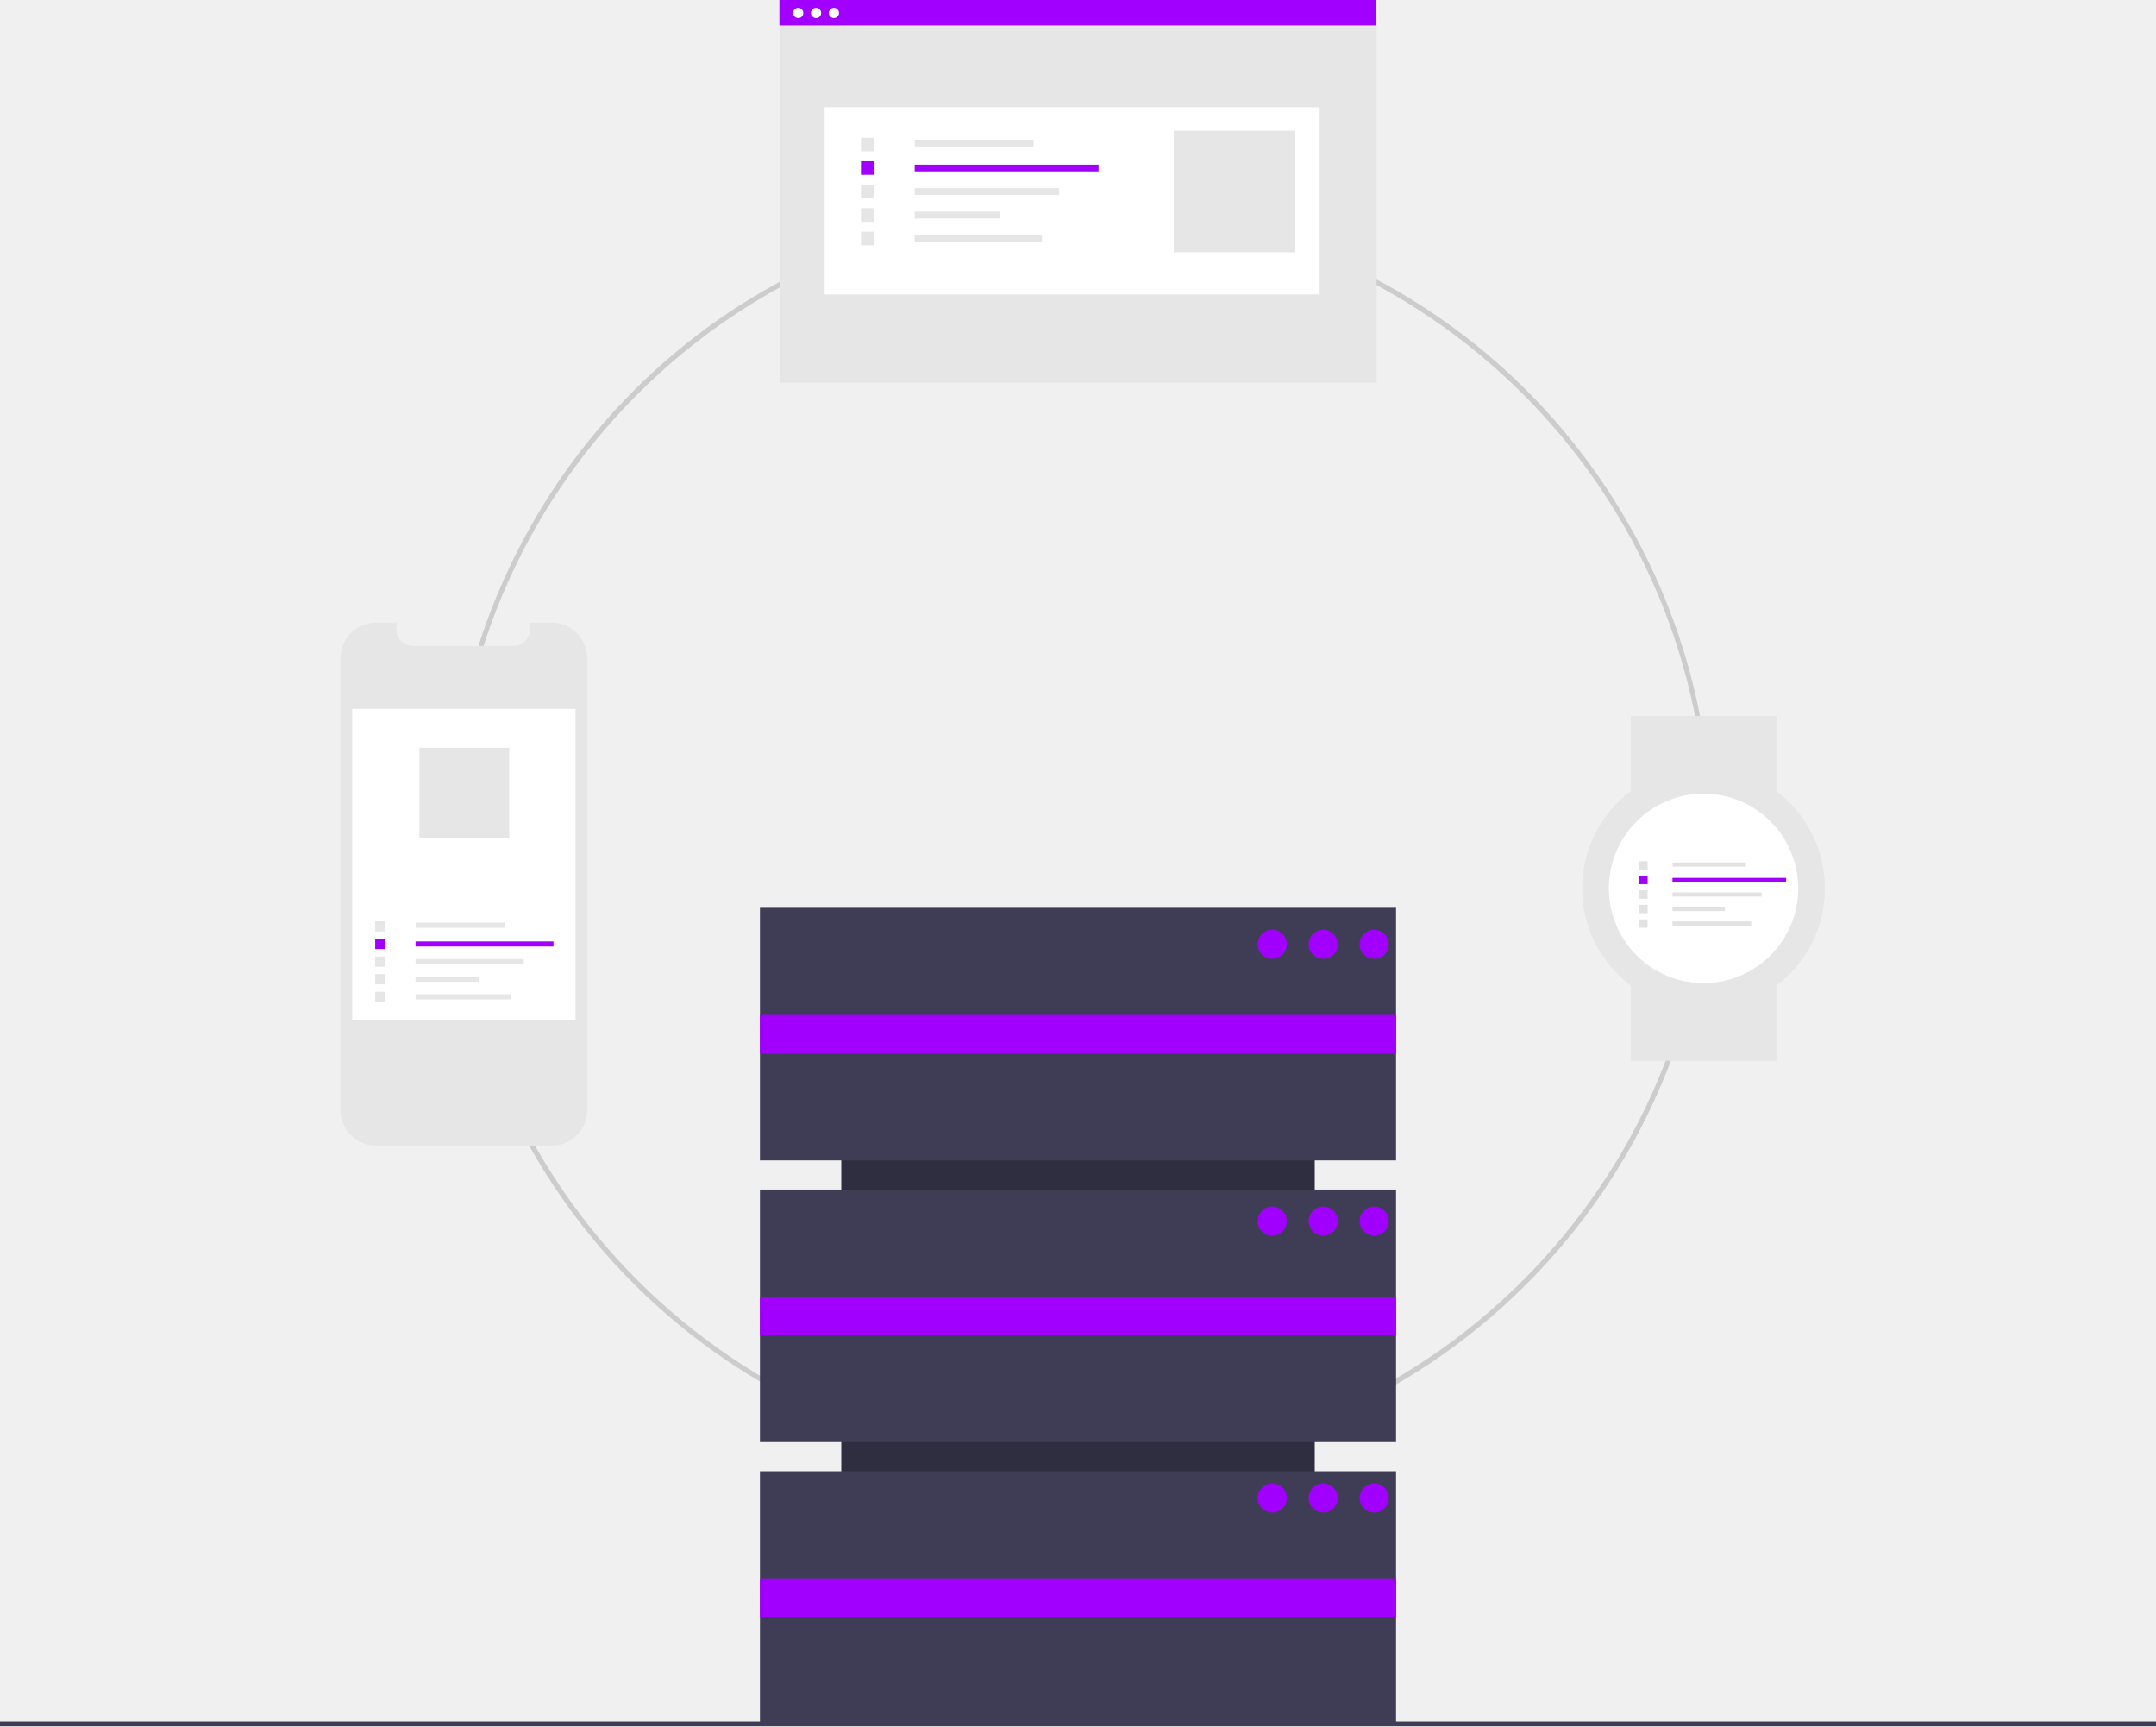
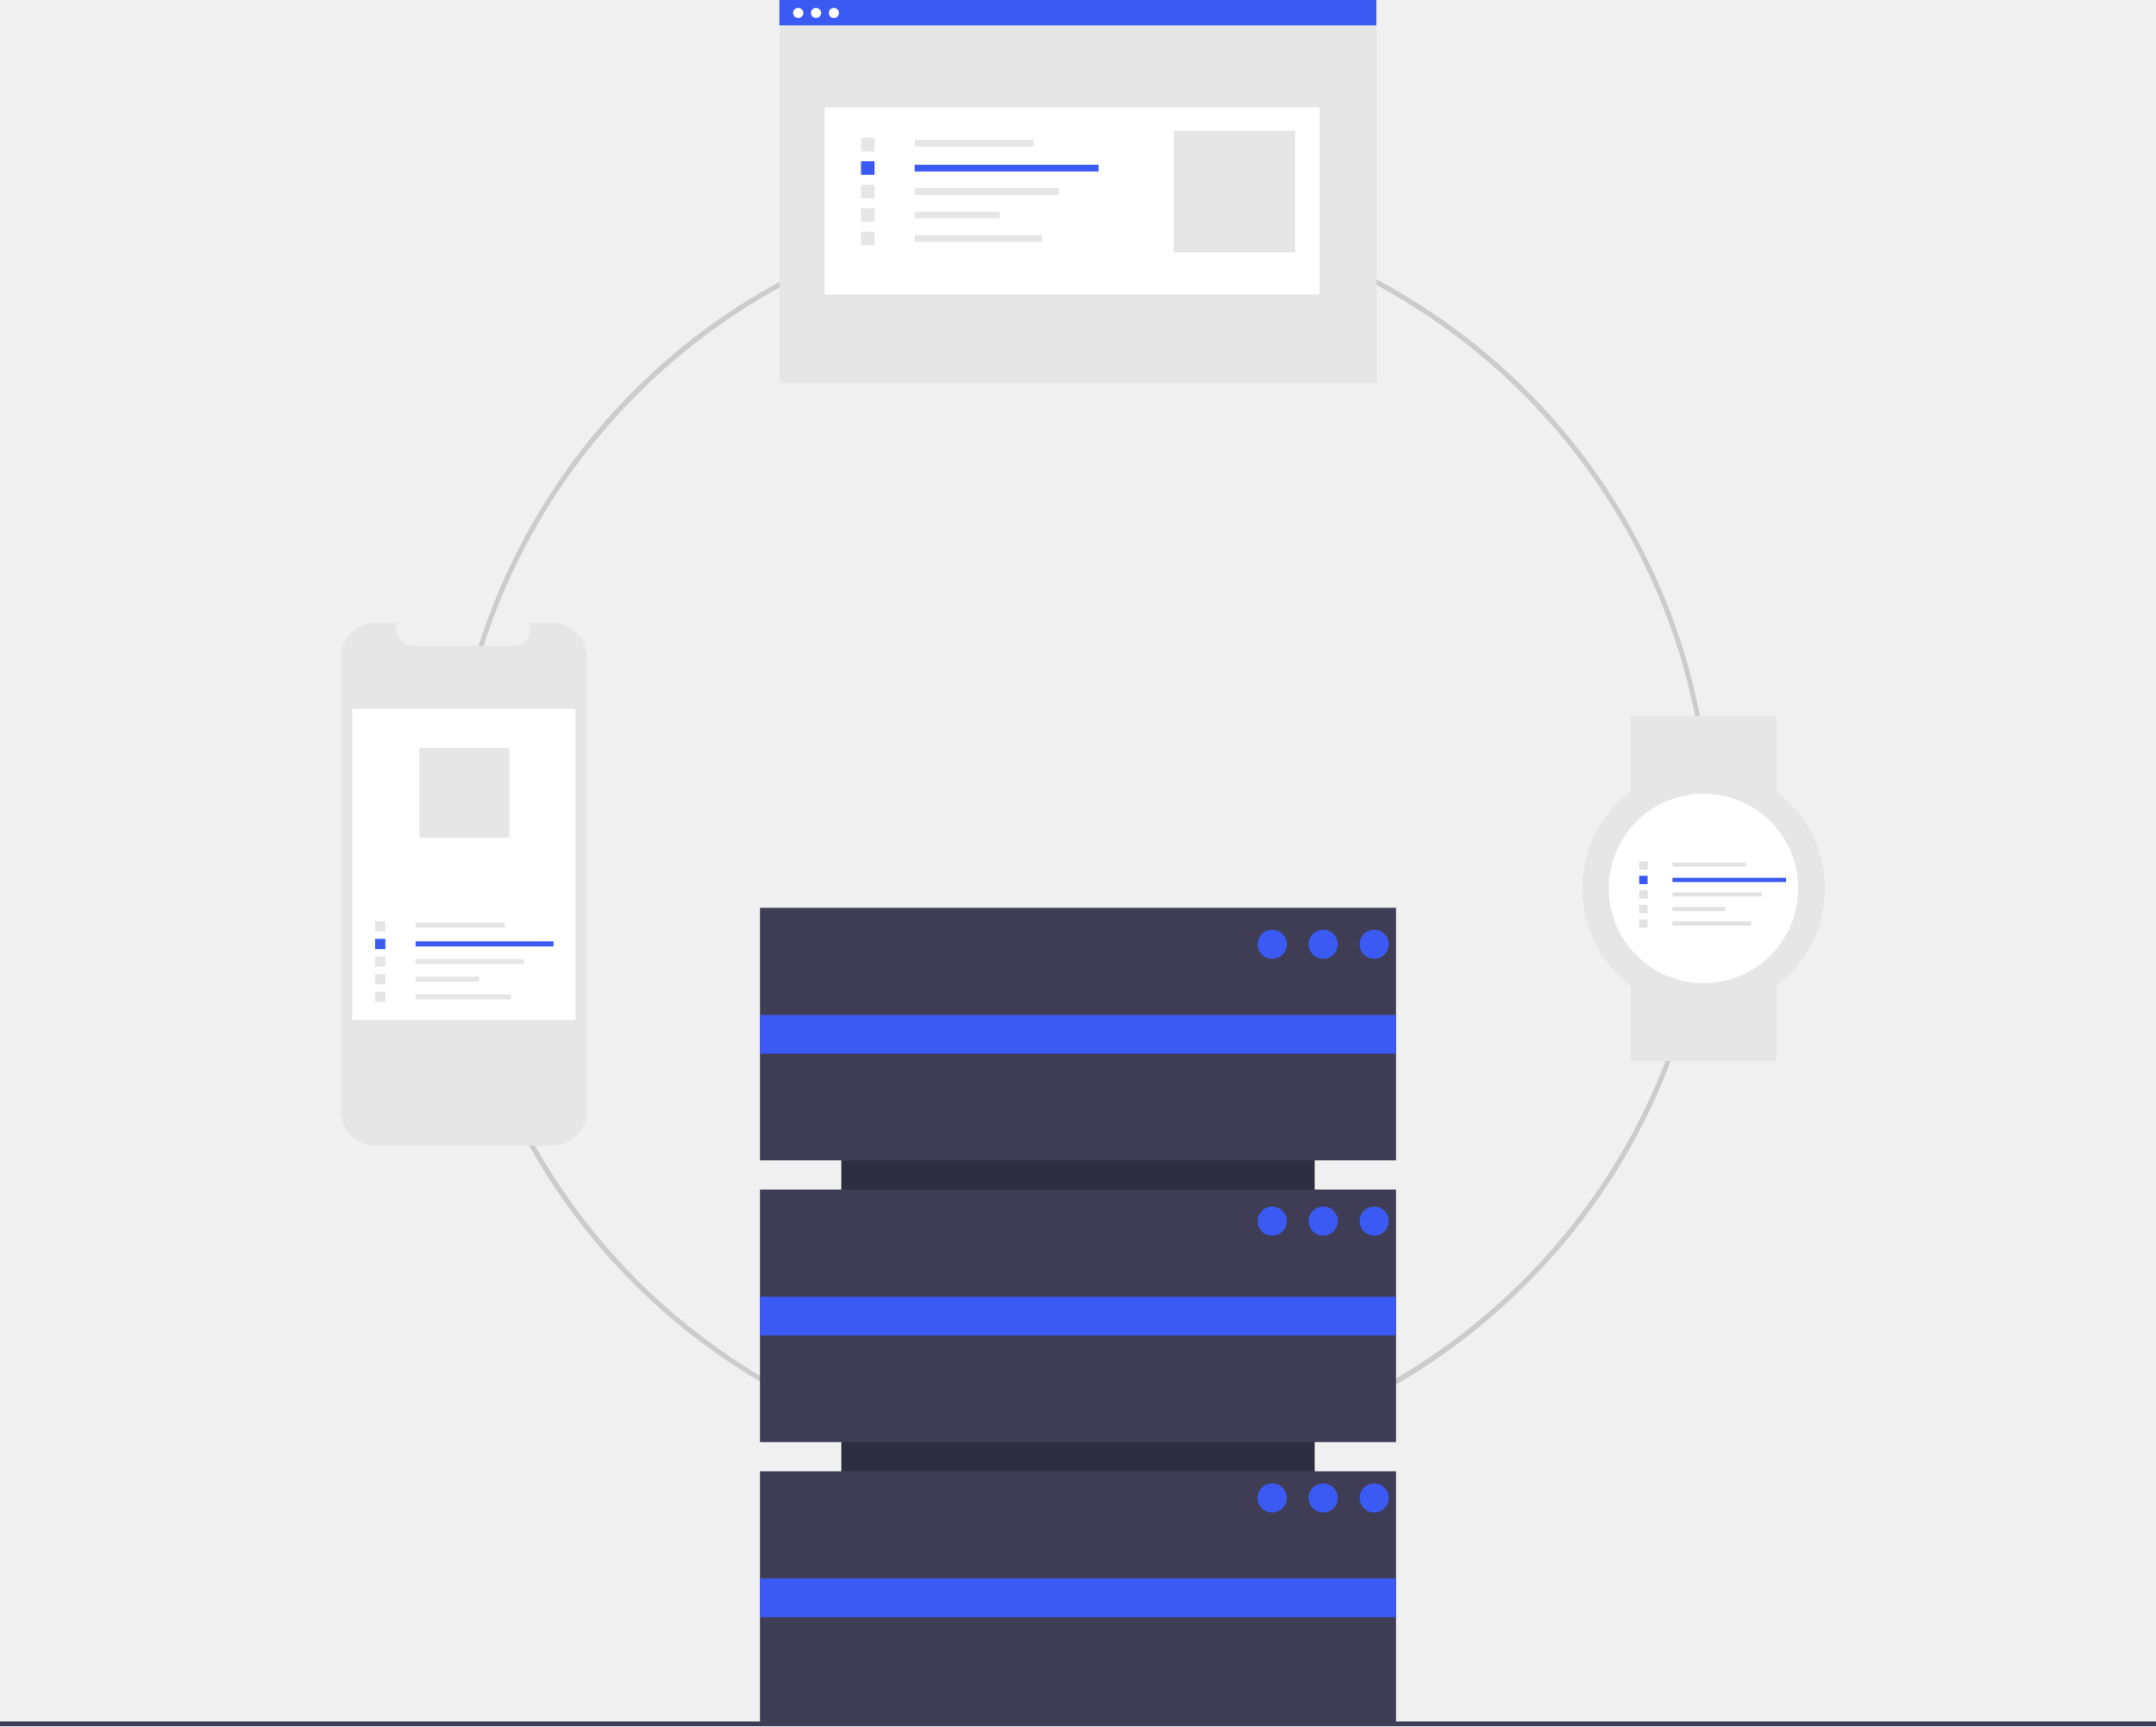
<svg xmlns="http://www.w3.org/2000/svg" id="b5d1da7b-a9c6-4711-8d73-fa7937ec989e" data-name="Layer 1" width="888" height="710.807" viewBox="0 0 888 710.807">
  <path d="M600.936,699.404a260.064,260.064,0,1,1,183.894-76.171A258.365,258.365,0,0,1,600.936,699.404Zm0-518.129c-142.297,0-258.064,115.768-258.064,258.065s115.768,258.064,258.064,258.064S859,581.637,859,439.34,743.232,181.275,600.936,181.275Z" transform="translate(-156 -94.59648)" fill="#ccc" />
  <rect x="469" y="509.904" width="262" height="195" transform="translate(1051.404 -87.19257) rotate(90)" fill="#2f2e41" />
  <rect x="313" y="373.807" width="262" height="104" fill="#3f3d56" />
  <rect x="313" y="489.807" width="262" height="104" fill="#3f3d56" />
  <rect x="313" y="605.807" width="262" height="104" fill="#3f3d56" />
-   <rect x="313" y="417.904" width="262" height="16" fill="#a100ff" />
-   <rect x="313" y="533.904" width="262" height="16" fill="#a100ff" />
-   <rect x="313" y="649.904" width="262" height="16" fill="#a100ff" />
-   <circle cx="524" cy="388.807" r="6" fill="#a100ff" />
-   <circle cx="545" cy="388.807" r="6" fill="#a100ff" />
-   <circle cx="566" cy="388.807" r="6" fill="#a100ff" />
-   <circle cx="524" cy="502.807" r="6" fill="#a100ff" />
-   <circle cx="545" cy="502.807" r="6" fill="#a100ff" />
-   <circle cx="566" cy="502.807" r="6" fill="#a100ff" />
-   <circle cx="524" cy="616.807" r="6" fill="#a100ff" />
-   <circle cx="545" cy="616.807" r="6" fill="#a100ff" />
-   <circle cx="566" cy="616.807" r="6" fill="#a100ff" />
+   <rect x="313" y="417.904" width="262" height="16" fill="#3b5af4" />
+   <rect x="313" y="533.904" width="262" height="16" fill="#3b5af4" />
+   <rect x="313" y="649.904" width="262" height="16" fill="#3b5af4" />
+   <circle cx="524" cy="388.807" r="6" fill="#3b5af4" />
+   <circle cx="545" cy="388.807" r="6" fill="#3b5af4" />
+   <circle cx="566" cy="388.807" r="6" fill="#3b5af4" />
+   <circle cx="524" cy="502.807" r="6" fill="#3b5af4" />
+   <circle cx="545" cy="502.807" r="6" fill="#3b5af4" />
+   <circle cx="566" cy="502.807" r="6" fill="#3b5af4" />
+   <circle cx="524" cy="616.807" r="6" fill="#3b5af4" />
+   <circle cx="545" cy="616.807" r="6" fill="#3b5af4" />
+   <circle cx="566" cy="616.807" r="6" fill="#3b5af4" />
  <rect y="708.807" width="888" height="2" fill="#3f3d56" />
  <path d="M397.879,365.661v185.992a14.675,14.675,0,0,1-14.672,14.672H310.928a14.677,14.677,0,0,1-14.678-14.672V365.661a14.677,14.677,0,0,1,14.678-14.672h8.768a6.978,6.978,0,0,0,6.455,9.606h41.208a6.978,6.978,0,0,0,6.455-9.606h9.392A14.675,14.675,0,0,1,397.879,365.661Z" transform="translate(-156 -94.59648)" fill="#e6e6e6" />
  <rect x="145.064" y="291.91" width="92" height="128" fill="#fff" />
  <rect x="171.186" y="379.927" width="36.72" height="2.098" fill="#e6e6e6" />
-   <rect x="171.149" y="387.632" width="56.817" height="2.098" fill="#a100ff" />
+   <rect x="171.149" y="387.632" width="56.817" height="2.098" fill="#3b5af4" />
  <rect x="171.149" y="394.89" width="44.588" height="2.098" fill="#e6e6e6" />
  <rect x="171.149" y="402.149" width="26.228" height="2.098" fill="#e6e6e6" />
  <rect x="171.149" y="409.407" width="39.343" height="2.098" fill="#e6e6e6" />
  <rect x="154.533" y="379.324" width="4.197" height="4.197" fill="#e6e6e6" />
-   <rect x="154.533" y="386.582" width="4.197" height="4.197" fill="#a100ff" />
+   <rect x="154.533" y="386.582" width="4.197" height="4.197" fill="#3b5af4" />
  <rect x="154.533" y="393.841" width="4.197" height="4.197" fill="#e6e6e6" />
  <rect x="154.533" y="401.1" width="4.197" height="4.197" fill="#e6e6e6" />
  <rect x="154.533" y="408.358" width="4.197" height="4.197" fill="#e6e6e6" />
  <rect x="172.751" y="307.91" width="36.998" height="36.998" fill="#e6e6e6" />
  <rect x="321.111" y="0.139" width="245.884" height="157.475" fill="#e6e6e6" />
  <rect x="339.647" y="44.195" width="203.861" height="77.035" fill="#fff" />
  <rect x="376.789" y="57.542" width="48.927" height="2.796" fill="#e6e6e6" />
-   <rect x="376.74" y="67.807" width="75.705" height="2.796" fill="#a100ff" />
+   <rect x="376.74" y="67.807" width="75.705" height="2.796" fill="#3b5af4" />
  <rect x="376.74" y="77.479" width="59.411" height="2.796" fill="#e6e6e6" />
  <rect x="376.74" y="87.151" width="34.948" height="2.796" fill="#e6e6e6" />
  <rect x="376.74" y="96.822" width="52.422" height="2.796" fill="#e6e6e6" />
  <rect x="354.601" y="56.738" width="5.592" height="5.592" fill="#e6e6e6" />
-   <rect x="354.601" y="66.409" width="5.592" height="5.592" fill="#a100ff" />
+   <rect x="354.601" y="66.409" width="5.592" height="5.592" fill="#3b5af4" />
  <rect x="354.601" y="76.081" width="5.592" height="5.592" fill="#e6e6e6" />
  <rect x="354.601" y="85.753" width="5.592" height="5.592" fill="#e6e6e6" />
  <rect x="354.601" y="95.424" width="5.592" height="5.592" fill="#e6e6e6" />
  <rect x="483.445" y="53.847" width="50.059" height="50.059" fill="#e6e6e6" />
-   <rect x="321.006" width="245.884" height="10.446" fill="#a100ff" />
+   <rect x="321.006" width="245.884" height="10.446" fill="#3b5af4" />
  <circle cx="328.768" cy="5.341" r="2.097" fill="#fff" />
  <circle cx="336.117" cy="5.341" r="2.097" fill="#fff" />
  <circle cx="343.466" cy="5.341" r="2.097" fill="#fff" />
  <rect x="671.648" y="294.807" width="60" height="31" fill="#e6e6e6" />
  <rect x="671.648" y="405.807" width="60" height="31" fill="#e6e6e6" />
  <circle cx="701.648" cy="365.807" r="50" fill="#e6e6e6" />
  <circle cx="701.648" cy="365.807" r="39" fill="#fff" />
  <rect x="688.877" y="355.122" width="30.247" height="1.728" fill="#e2e2e2" />
-   <rect x="688.846" y="361.468" width="46.802" height="1.728" fill="#a100ff" />
+   <rect x="688.846" y="361.468" width="46.802" height="1.728" fill="#3b5af4" />
  <rect x="688.846" y="367.447" width="36.728" height="1.728" fill="#e2e2e2" />
  <rect x="688.846" y="373.426" width="21.605" height="1.728" fill="#e2e2e2" />
  <rect x="688.846" y="379.405" width="32.407" height="1.728" fill="#e2e2e2" />
  <rect x="675.16" y="354.625" width="3.457" height="3.457" fill="#e2e2e2" />
-   <rect x="675.16" y="360.604" width="3.457" height="3.457" fill="#a100ff" />
+   <rect x="675.16" y="360.604" width="3.457" height="3.457" fill="#3b5af4" />
  <rect x="675.16" y="366.583" width="3.457" height="3.457" fill="#e2e2e2" />
  <rect x="675.16" y="372.562" width="3.457" height="3.457" fill="#e2e2e2" />
  <rect x="675.16" y="378.541" width="3.457" height="3.457" fill="#e2e2e2" />
</svg>
